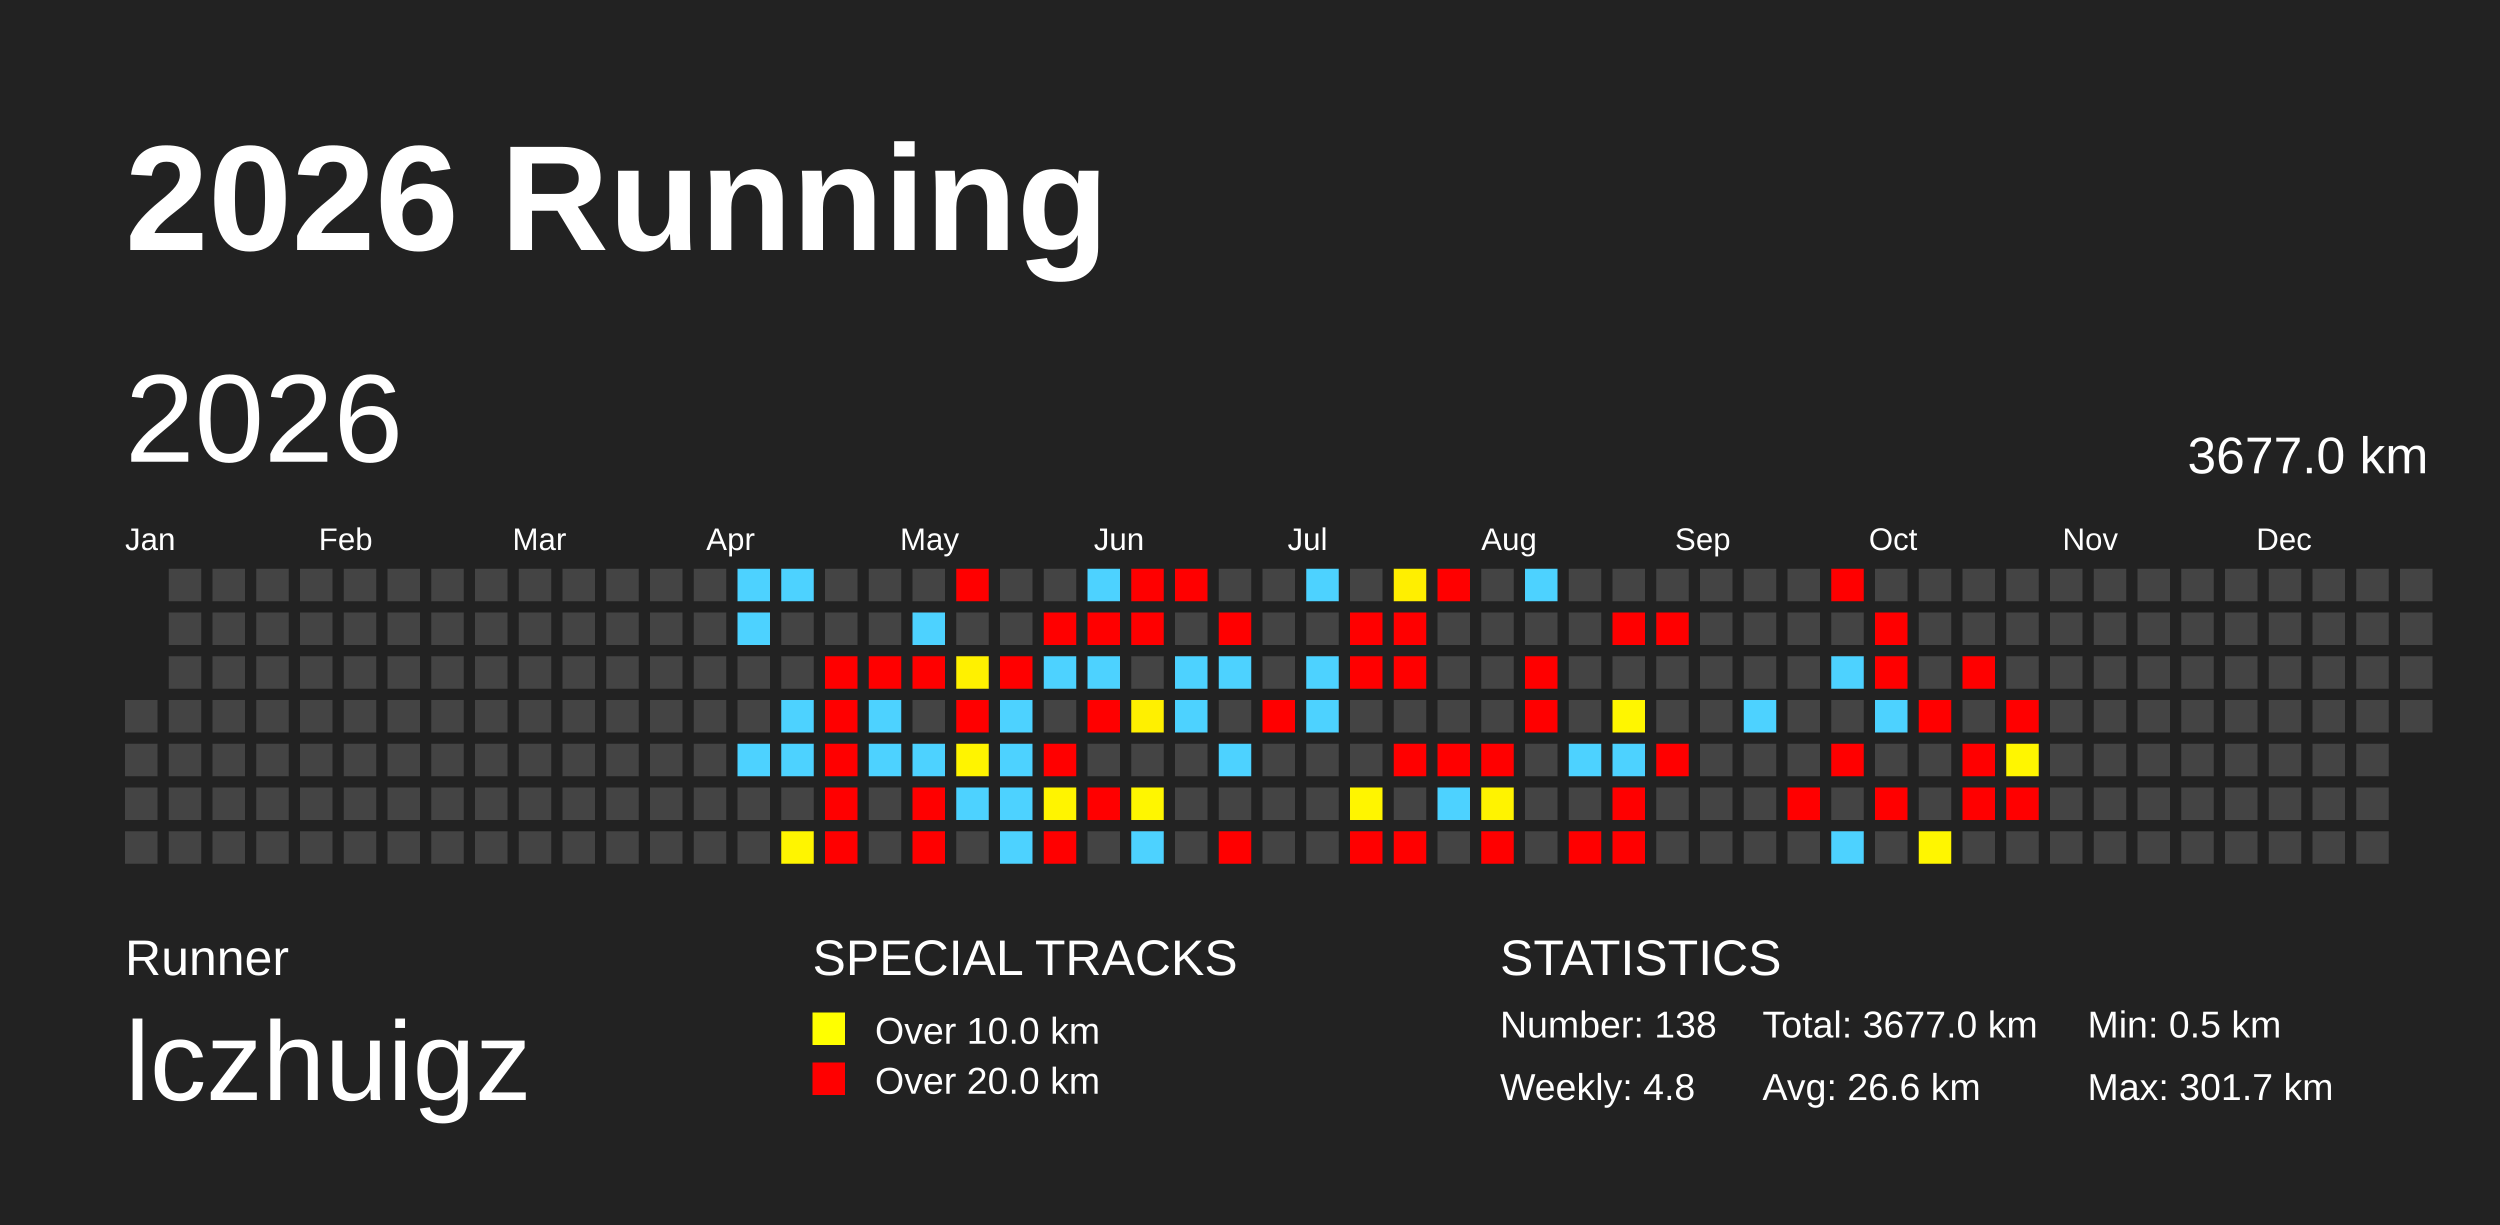
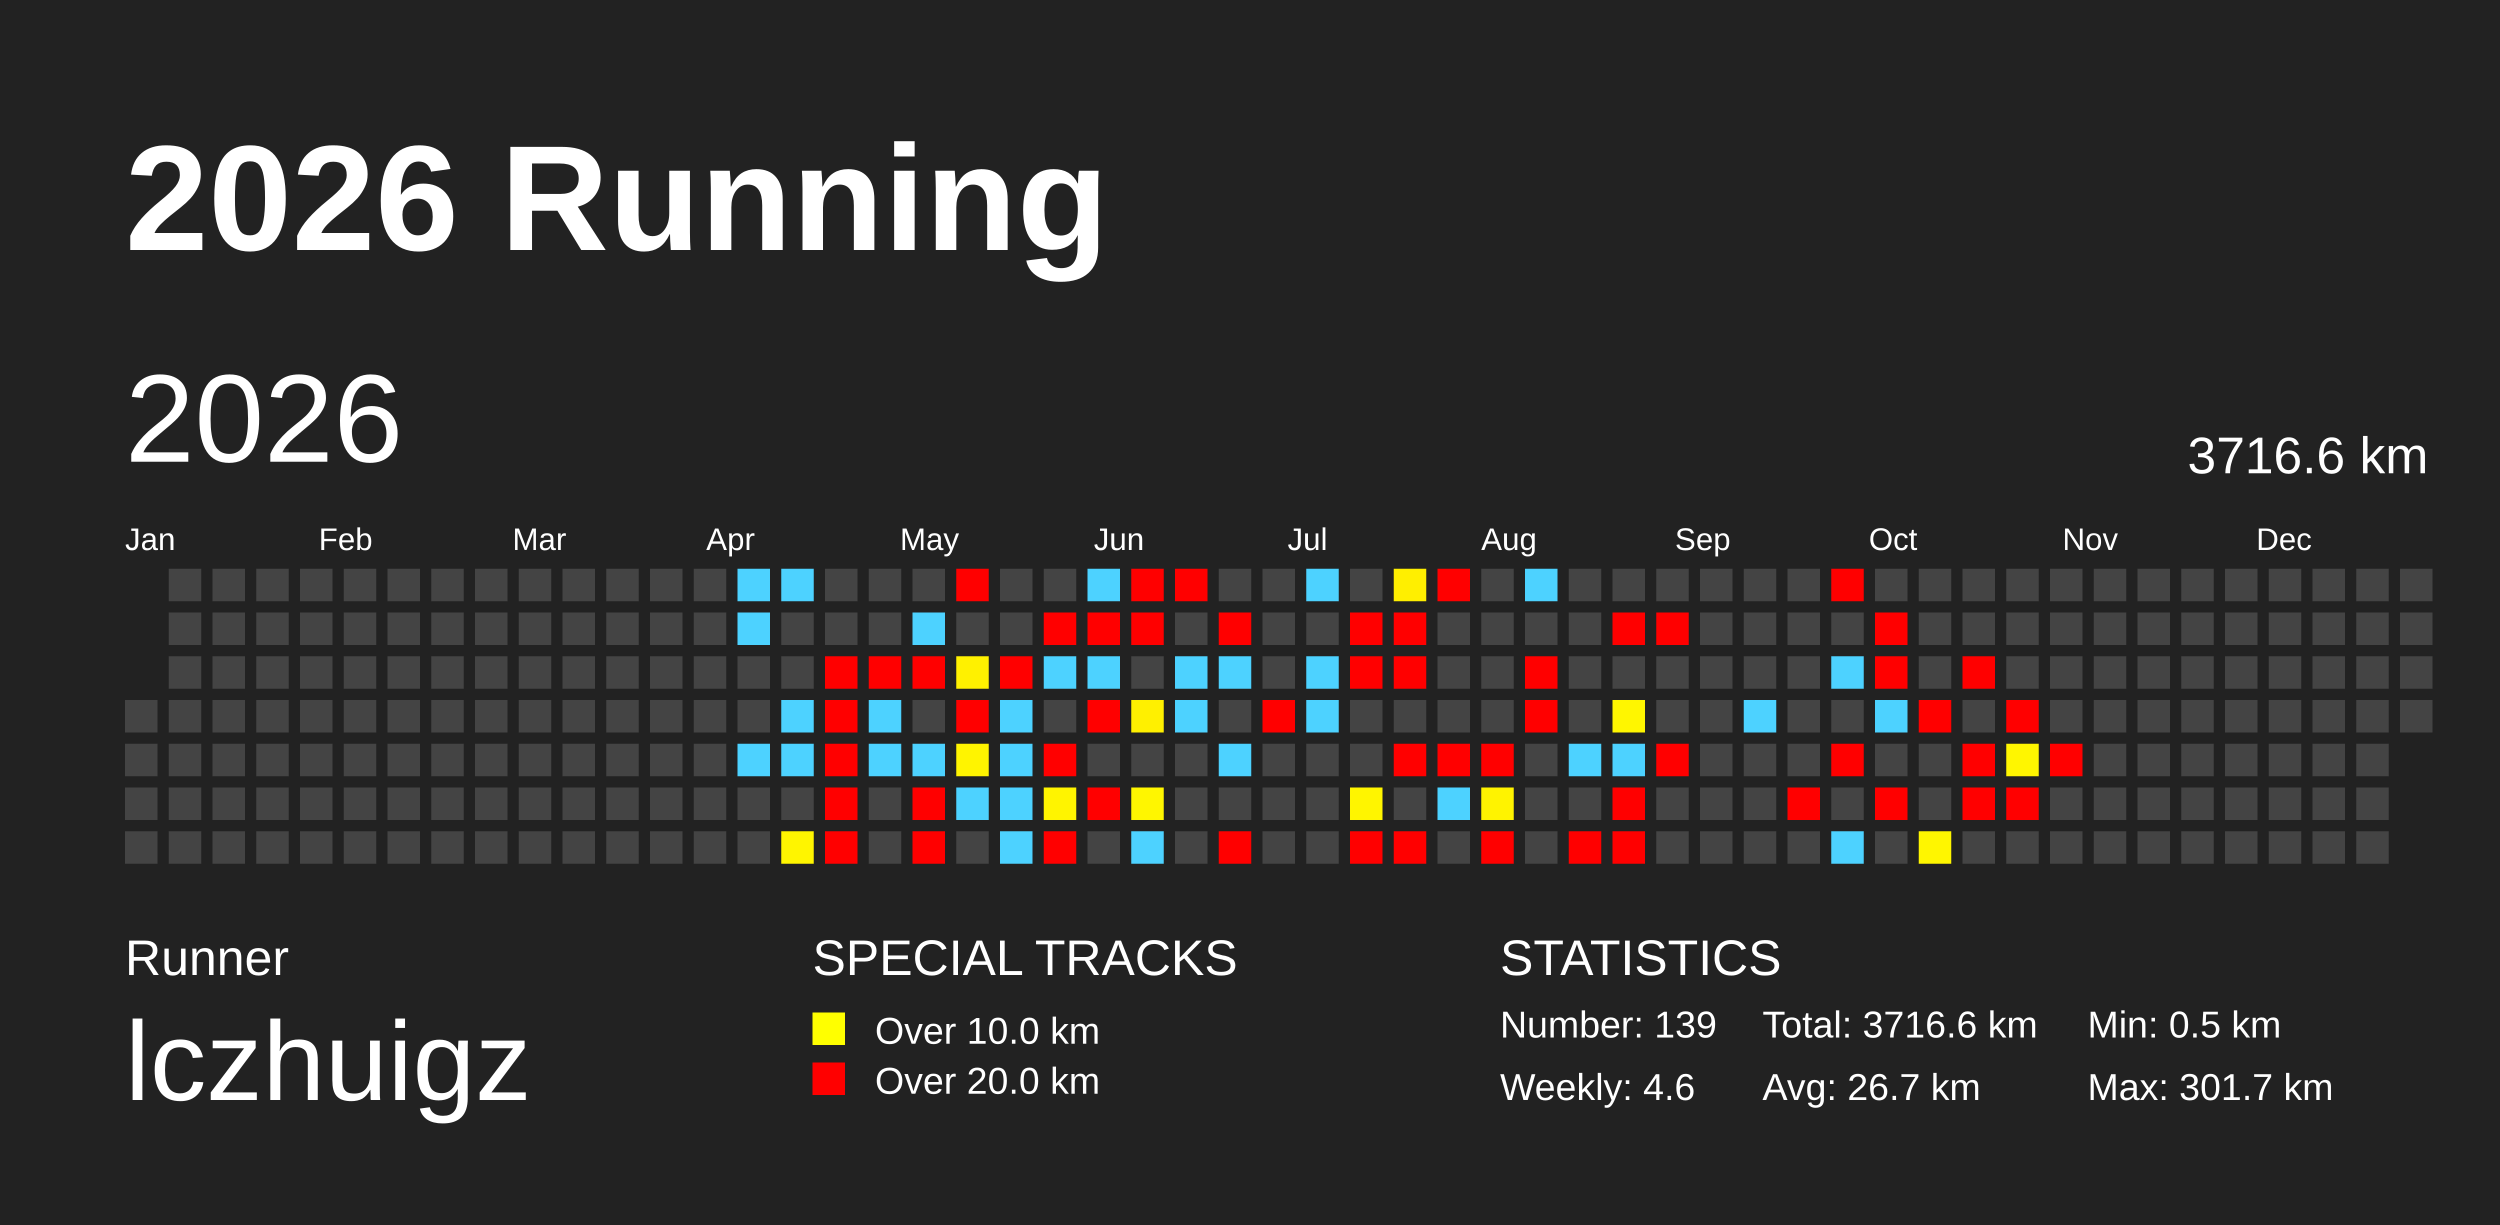
<svg xmlns="http://www.w3.org/2000/svg" baseProfile="full" height="98mm" version="1.1" viewBox="0,0,200,98" width="200mm">
  <defs>
    <pattern height="2" id="indoor-stripe" patternUnits="userSpaceOnUse" width="2">
      <line stroke="white" stroke-opacity="0.45" stroke-width="0.5" x1="0" x2="2" y1="2" y2="0" />
    </pattern>
  </defs>
  <rect fill="#222222" height="98" width="200" x="0" y="0" />
  <text fill="#FFFFFF" style="font-size:12px; font-family:Arial; font-weight:bold;" x="10" y="20">2026 Running</text>
  <text fill="#FFFFFF" style="font-size:4px; font-family:Arial" x="10" y="78">Runner</text>
  <text fill="#FFFFFF" style="font-size:9px; font-family:Arial" x="10" y="88">lczhuigz</text>
  <text fill="#FFFFFF" style="font-size:4px; font-family:Arial" x="65" y="78">SPECIAL TRACKS</text>
  <rect fill="yellow" height="2.6" width="2.6" x="65" y="81" />
  <text fill="#FFFFFF" style="font-size:3px; font-family:Arial" x="70" y="83.5">Over 10.0 km</text>
  <rect fill="red" height="2.6" width="2.6" x="65" y="85" />
  <text fill="#FFFFFF" style="font-size:3px; font-family:Arial" x="70" y="87.5">Over 20.0 km</text>
  <text fill="#FFFFFF" style="font-size:4px; font-family:Arial" x="120" y="78">STATISTICS</text>
-   <text fill="#FFFFFF" style="font-size:3px; font-family:Arial" x="120" y="83">Number: 138</text>
-   <text fill="#FFFFFF" style="font-size:3px; font-family:Arial" x="120" y="88">Weekly: 4.8</text>
-   <text fill="#FFFFFF" style="font-size:3px; font-family:Arial" x="141" y="83">Total: 3677.0 km</text>
-   <text fill="#FFFFFF" style="font-size:3px; font-family:Arial" x="141" y="88">Avg: 26.6 km</text>
+   <text fill="#FFFFFF" style="font-size:3px; font-family:Arial" x="120" y="83">Number: 139</text>
+   <text fill="#FFFFFF" style="font-size:3px; font-family:Arial" x="120" y="88">Weekly: 4.6</text>
+   <text fill="#FFFFFF" style="font-size:3px; font-family:Arial" x="141" y="83">Total: 3716.6 km</text>
+   <text fill="#FFFFFF" style="font-size:3px; font-family:Arial" x="141" y="88">Avg: 26.7 km</text>
  <text fill="#FFFFFF" style="font-size:3px; font-family:Arial" x="167" y="83">Min: 0.5 km</text>
  <text fill="#FFFFFF" style="font-size:3px; font-family:Arial" x="167" y="88">Max: 301.7 km</text>
  <text dominant-baseline="hanging" fill="#FFFFFF" style="font-size:10.0px; font-family:Arial;" x="10" y="30">2026</text>
-   <text dominant-baseline="hanging" fill="#FFFFFF" style="font-size:4.125px; font-family:Arial;" x="175" y="35">3677.0 km</text>
+   <text dominant-baseline="hanging" fill="#FFFFFF" style="font-size:4.125px; font-family:Arial;" x="175" y="35">3716.6 km</text>
  <text fill="#FFFFFF" style="font-size:2.5px; font-family:Arial" x="10.0" y="44">Jan</text>
  <text fill="#FFFFFF" style="font-size:2.5px; font-family:Arial" x="25.5" y="44">Feb</text>
  <text fill="#FFFFFF" style="font-size:2.5px; font-family:Arial" x="41.0" y="44">Mar</text>
  <text fill="#FFFFFF" style="font-size:2.5px; font-family:Arial" x="56.5" y="44">Apr</text>
  <text fill="#FFFFFF" style="font-size:2.5px; font-family:Arial" x="72.0" y="44">May</text>
  <text fill="#FFFFFF" style="font-size:2.5px; font-family:Arial" x="87.5" y="44">Jun</text>
  <text fill="#FFFFFF" style="font-size:2.5px; font-family:Arial" x="103.0" y="44">Jul</text>
  <text fill="#FFFFFF" style="font-size:2.5px; font-family:Arial" x="118.5" y="44">Aug</text>
  <text fill="#FFFFFF" style="font-size:2.5px; font-family:Arial" x="134.0" y="44">Sep</text>
  <text fill="#FFFFFF" style="font-size:2.5px; font-family:Arial" x="149.5" y="44">Oct</text>
  <text fill="#FFFFFF" style="font-size:2.5px; font-family:Arial" x="165.0" y="44">Nov</text>
  <text fill="#FFFFFF" style="font-size:2.5px; font-family:Arial" x="180.5" y="44">Dec</text>
  <rect fill="#444444" height="2.6" width="2.6" x="10.0" y="56.0" />
  <rect fill="#444444" height="2.6" width="2.6" x="10.0" y="59.5" />
  <rect fill="#444444" height="2.6" width="2.6" x="10.0" y="63.0" />
  <rect fill="#444444" height="2.6" width="2.6" x="10.0" y="66.5" />
  <rect fill="#444444" height="2.6" width="2.6" x="13.5" y="45.5" />
  <rect fill="#444444" height="2.6" width="2.6" x="13.5" y="49.0" />
  <rect fill="#444444" height="2.6" width="2.6" x="13.5" y="52.5" />
  <rect fill="#444444" height="2.6" width="2.6" x="13.5" y="56.0" />
  <rect fill="#444444" height="2.6" width="2.6" x="13.5" y="59.5" />
  <rect fill="#444444" height="2.6" width="2.6" x="13.5" y="63.0" />
  <rect fill="#444444" height="2.6" width="2.6" x="13.5" y="66.5" />
  <rect fill="#444444" height="2.6" width="2.6" x="17.0" y="45.5" />
  <rect fill="#444444" height="2.6" width="2.6" x="17.0" y="49.0" />
  <rect fill="#444444" height="2.6" width="2.6" x="17.0" y="52.5" />
  <rect fill="#444444" height="2.6" width="2.6" x="17.0" y="56.0" />
  <rect fill="#444444" height="2.6" width="2.6" x="17.0" y="59.5" />
  <rect fill="#444444" height="2.6" width="2.6" x="17.0" y="63.0" />
  <rect fill="#444444" height="2.6" width="2.6" x="17.0" y="66.5" />
  <rect fill="#444444" height="2.6" width="2.6" x="20.5" y="45.5" />
  <rect fill="#444444" height="2.6" width="2.6" x="20.5" y="49.0" />
  <rect fill="#444444" height="2.6" width="2.6" x="20.5" y="52.5" />
  <rect fill="#444444" height="2.6" width="2.6" x="20.5" y="56.0" />
  <rect fill="#444444" height="2.6" width="2.6" x="20.5" y="59.5" />
  <rect fill="#444444" height="2.6" width="2.6" x="20.5" y="63.0" />
  <rect fill="#444444" height="2.6" width="2.6" x="20.5" y="66.5" />
  <rect fill="#444444" height="2.6" width="2.6" x="24.0" y="45.5" />
  <rect fill="#444444" height="2.6" width="2.6" x="24.0" y="49.0" />
  <rect fill="#444444" height="2.6" width="2.6" x="24.0" y="52.5" />
  <rect fill="#444444" height="2.6" width="2.6" x="24.0" y="56.0" />
  <rect fill="#444444" height="2.6" width="2.6" x="24.0" y="59.5" />
  <rect fill="#444444" height="2.6" width="2.6" x="24.0" y="63.0" />
  <rect fill="#444444" height="2.6" width="2.6" x="24.0" y="66.5" />
  <rect fill="#444444" height="2.6" width="2.6" x="27.5" y="45.5" />
  <rect fill="#444444" height="2.6" width="2.6" x="27.5" y="49.0" />
  <rect fill="#444444" height="2.6" width="2.6" x="27.5" y="52.5" />
  <rect fill="#444444" height="2.6" width="2.6" x="27.5" y="56.0" />
  <rect fill="#444444" height="2.6" width="2.6" x="27.5" y="59.5" />
  <rect fill="#444444" height="2.6" width="2.6" x="27.5" y="63.0" />
  <rect fill="#444444" height="2.6" width="2.6" x="27.5" y="66.5" />
  <rect fill="#444444" height="2.6" width="2.6" x="31.0" y="45.5" />
  <rect fill="#444444" height="2.6" width="2.6" x="31.0" y="49.0" />
  <rect fill="#444444" height="2.6" width="2.6" x="31.0" y="52.5" />
  <rect fill="#444444" height="2.6" width="2.6" x="31.0" y="56.0" />
  <rect fill="#444444" height="2.6" width="2.6" x="31.0" y="59.5" />
  <rect fill="#444444" height="2.6" width="2.6" x="31.0" y="63.0" />
  <rect fill="#444444" height="2.6" width="2.6" x="31.0" y="66.5" />
  <rect fill="#444444" height="2.6" width="2.6" x="34.5" y="45.5" />
  <rect fill="#444444" height="2.6" width="2.6" x="34.5" y="49.0" />
  <rect fill="#444444" height="2.6" width="2.6" x="34.5" y="52.5" />
  <rect fill="#444444" height="2.6" width="2.6" x="34.5" y="56.0" />
  <rect fill="#444444" height="2.6" width="2.6" x="34.5" y="59.5" />
  <rect fill="#444444" height="2.6" width="2.6" x="34.5" y="63.0" />
  <rect fill="#444444" height="2.6" width="2.6" x="34.5" y="66.5" />
  <rect fill="#444444" height="2.6" width="2.6" x="38.0" y="45.5" />
  <rect fill="#444444" height="2.6" width="2.6" x="38.0" y="49.0" />
  <rect fill="#444444" height="2.6" width="2.6" x="38.0" y="52.5" />
  <rect fill="#444444" height="2.6" width="2.6" x="38.0" y="56.0" />
  <rect fill="#444444" height="2.6" width="2.6" x="38.0" y="59.5" />
  <rect fill="#444444" height="2.6" width="2.6" x="38.0" y="63.0" />
  <rect fill="#444444" height="2.6" width="2.6" x="38.0" y="66.5" />
  <rect fill="#444444" height="2.6" width="2.6" x="41.5" y="45.5" />
  <rect fill="#444444" height="2.6" width="2.6" x="41.5" y="49.0" />
  <rect fill="#444444" height="2.6" width="2.6" x="41.5" y="52.5" />
  <rect fill="#444444" height="2.6" width="2.6" x="41.5" y="56.0" />
  <rect fill="#444444" height="2.6" width="2.6" x="41.5" y="59.5" />
  <rect fill="#444444" height="2.6" width="2.6" x="41.5" y="63.0" />
  <rect fill="#444444" height="2.6" width="2.6" x="41.5" y="66.5" />
  <rect fill="#444444" height="2.6" width="2.6" x="45.0" y="45.5" />
  <rect fill="#444444" height="2.6" width="2.6" x="45.0" y="49.0" />
  <rect fill="#444444" height="2.6" width="2.6" x="45.0" y="52.5" />
  <rect fill="#444444" height="2.6" width="2.6" x="45.0" y="56.0" />
  <rect fill="#444444" height="2.6" width="2.6" x="45.0" y="59.5" />
  <rect fill="#444444" height="2.6" width="2.6" x="45.0" y="63.0" />
  <rect fill="#444444" height="2.6" width="2.6" x="45.0" y="66.5" />
  <rect fill="#444444" height="2.6" width="2.6" x="48.5" y="45.5" />
  <rect fill="#444444" height="2.6" width="2.6" x="48.5" y="49.0" />
  <rect fill="#444444" height="2.6" width="2.6" x="48.5" y="52.5" />
  <rect fill="#444444" height="2.6" width="2.6" x="48.5" y="56.0" />
  <rect fill="#444444" height="2.6" width="2.6" x="48.5" y="59.5" />
  <rect fill="#444444" height="2.6" width="2.6" x="48.5" y="63.0" />
  <rect fill="#444444" height="2.6" width="2.6" x="48.5" y="66.5" />
  <rect fill="#444444" height="2.6" width="2.6" x="52.0" y="45.5" />
  <rect fill="#444444" height="2.6" width="2.6" x="52.0" y="49.0" />
  <rect fill="#444444" height="2.6" width="2.6" x="52.0" y="52.5" />
  <rect fill="#444444" height="2.6" width="2.6" x="52.0" y="56.0" />
  <rect fill="#444444" height="2.6" width="2.6" x="52.0" y="59.5" />
  <rect fill="#444444" height="2.6" width="2.6" x="52.0" y="63.0" />
  <rect fill="#444444" height="2.6" width="2.6" x="52.0" y="66.5" />
  <rect fill="#444444" height="2.6" width="2.6" x="55.5" y="45.5" />
  <rect fill="#444444" height="2.6" width="2.6" x="55.5" y="49.0" />
  <rect fill="#444444" height="2.6" width="2.6" x="55.5" y="52.5" />
  <rect fill="#444444" height="2.6" width="2.6" x="55.5" y="56.0" />
  <rect fill="#444444" height="2.6" width="2.6" x="55.5" y="59.5" />
  <rect fill="#444444" height="2.6" width="2.6" x="55.5" y="63.0" />
  <rect fill="#444444" height="2.6" width="2.6" x="55.5" y="66.5" />
  <rect fill="#4dd2ff" height="2.6" width="2.6" x="59.0" y="45.5" />
  <rect fill="#4dd2ff" height="2.6" width="2.6" x="59.0" y="49.0" />
  <rect fill="#444444" height="2.6" width="2.6" x="59.0" y="52.5" />
  <rect fill="#444444" height="2.6" width="2.6" x="59.0" y="56.0" />
  <rect fill="#4dd2ff" height="2.6" width="2.6" x="59.0" y="59.5" />
  <rect fill="#444444" height="2.6" width="2.6" x="59.0" y="63.0" />
  <rect fill="#444444" height="2.6" width="2.6" x="59.0" y="66.5" />
  <rect fill="#4dd2ff" height="2.6" width="2.6" x="62.5" y="45.5" />
  <rect fill="#444444" height="2.6" width="2.6" x="62.5" y="49.0" />
  <rect fill="#444444" height="2.6" width="2.6" x="62.5" y="52.5" />
  <rect fill="#4dd2ff" height="2.6" width="2.6" x="62.5" y="56.0" />
  <rect fill="#4dd2ff" height="2.6" width="2.6" x="62.5" y="59.5" />
  <rect fill="#444444" height="2.6" width="2.6" x="62.5" y="63.0" />
  <rect fill="#fff500" height="2.6" width="2.6" x="62.5" y="66.5" />
  <rect fill="#444444" height="2.6" width="2.6" x="66.0" y="45.5" />
  <rect fill="#444444" height="2.6" width="2.6" x="66.0" y="49.0" />
  <rect fill="red" height="2.6" width="2.6" x="66.0" y="52.5" />
  <rect fill="red" height="2.6" width="2.6" x="66.0" y="56.0" />
  <rect fill="red" height="2.6" width="2.6" x="66.0" y="59.5" />
  <rect fill="red" height="2.6" width="2.6" x="66.0" y="63.0" />
  <rect fill="red" height="2.6" width="2.6" x="66.0" y="66.5" />
  <rect fill="#444444" height="2.6" width="2.6" x="69.5" y="45.5" />
  <rect fill="#444444" height="2.6" width="2.6" x="69.5" y="49.0" />
  <rect fill="red" height="2.6" width="2.6" x="69.5" y="52.5" />
  <rect fill="#4dd2ff" height="2.6" width="2.6" x="69.5" y="56.0" />
  <rect fill="#4dd2ff" height="2.6" width="2.6" x="69.5" y="59.5" />
  <rect fill="#444444" height="2.6" width="2.6" x="69.5" y="63.0" />
  <rect fill="#444444" height="2.6" width="2.6" x="69.5" y="66.5" />
  <rect fill="#444444" height="2.6" width="2.6" x="73.0" y="45.5" />
  <rect fill="#4dd2ff" height="2.6" width="2.6" x="73.0" y="49.0" />
  <rect fill="red" height="2.6" width="2.6" x="73.0" y="52.5" />
  <rect fill="#444444" height="2.6" width="2.6" x="73.0" y="56.0" />
  <rect fill="#4dd2ff" height="2.6" width="2.6" x="73.0" y="59.5" />
  <rect fill="red" height="2.6" width="2.6" x="73.0" y="63.0" />
  <rect fill="red" height="2.6" width="2.6" x="73.0" y="66.5" />
  <rect fill="red" height="2.6" width="2.6" x="76.5" y="45.5" />
  <rect fill="#444444" height="2.6" width="2.6" x="76.5" y="49.0" />
  <rect fill="#fff100" height="2.6" width="2.6" x="76.5" y="52.5" />
  <rect fill="red" height="2.6" width="2.6" x="76.5" y="56.0" />
  <rect fill="#fff400" height="2.6" width="2.6" x="76.5" y="59.5" />
  <rect fill="#4dd2ff" height="2.6" width="2.6" x="76.5" y="63.0" />
  <rect fill="#444444" height="2.6" width="2.6" x="76.5" y="66.5" />
  <rect fill="#444444" height="2.6" width="2.6" x="80.0" y="45.5" />
  <rect fill="#444444" height="2.6" width="2.6" x="80.0" y="49.0" />
  <rect fill="red" height="2.6" width="2.6" x="80.0" y="52.5" />
  <rect fill="#4dd2ff" height="2.6" width="2.6" x="80.0" y="56.0" />
  <rect fill="#4dd2ff" height="2.6" width="2.6" x="80.0" y="59.5" />
  <rect fill="#4dd2ff" height="2.6" width="2.6" x="80.0" y="63.0" />
  <rect fill="#4dd2ff" height="2.6" width="2.6" x="80.0" y="66.5" />
  <rect fill="#444444" height="2.6" width="2.6" x="83.5" y="45.5" />
  <rect fill="red" height="2.6" width="2.6" x="83.5" y="49.0" />
  <rect fill="#4dd2ff" height="2.6" width="2.6" x="83.5" y="52.5" />
  <rect fill="#444444" height="2.6" width="2.6" x="83.5" y="56.0" />
  <rect fill="red" height="2.6" width="2.6" x="83.5" y="59.5" />
  <rect fill="#fff400" height="2.6" width="2.6" x="83.5" y="63.0" />
  <rect fill="red" height="2.6" width="2.6" x="83.5" y="66.5" />
  <rect fill="#4dd2ff" height="2.6" width="2.6" x="87.0" y="45.5" />
  <rect fill="red" height="2.6" width="2.6" x="87.0" y="49.0" />
  <rect fill="#4dd2ff" height="2.6" width="2.6" x="87.0" y="52.5" />
  <rect fill="red" height="2.6" width="2.6" x="87.0" y="56.0" />
  <rect fill="#444444" height="2.6" width="2.6" x="87.0" y="59.5" />
  <rect fill="red" height="2.6" width="2.6" x="87.0" y="63.0" />
  <rect fill="#444444" height="2.6" width="2.6" x="87.0" y="66.5" />
  <rect fill="red" height="2.6" width="2.6" x="90.5" y="45.5" />
  <rect fill="red" height="2.6" width="2.6" x="90.5" y="49.0" />
  <rect fill="#444444" height="2.6" width="2.6" x="90.5" y="52.5" />
  <rect fill="#fff000" height="2.6" width="2.6" x="90.5" y="56.0" />
  <rect fill="#444444" height="2.6" width="2.6" x="90.5" y="59.5" />
  <rect fill="#fff600" height="2.6" width="2.6" x="90.5" y="63.0" />
  <rect fill="#4dd2ff" height="2.6" width="2.6" x="90.5" y="66.5" />
  <rect fill="red" height="2.6" width="2.6" x="94.0" y="45.5" />
  <rect fill="#444444" height="2.6" width="2.6" x="94.0" y="49.0" />
  <rect fill="#4dd2ff" height="2.6" width="2.6" x="94.0" y="52.5" />
  <rect fill="#4dd2ff" height="2.6" width="2.6" x="94.0" y="56.0" />
  <rect fill="#444444" height="2.6" width="2.6" x="94.0" y="59.5" />
  <rect fill="#444444" height="2.6" width="2.6" x="94.0" y="63.0" />
  <rect fill="#444444" height="2.6" width="2.6" x="94.0" y="66.5" />
  <rect fill="#444444" height="2.6" width="2.6" x="97.5" y="45.5" />
  <rect fill="red" height="2.6" width="2.6" x="97.5" y="49.0" />
  <rect fill="#4dd2ff" height="2.6" width="2.6" x="97.5" y="52.5" />
  <rect fill="#444444" height="2.6" width="2.6" x="97.5" y="56.0" />
  <rect fill="#4dd2ff" height="2.6" width="2.6" x="97.5" y="59.5" />
  <rect fill="#444444" height="2.6" width="2.6" x="97.5" y="63.0" />
  <rect fill="red" height="2.6" width="2.6" x="97.5" y="66.5" />
  <rect fill="#444444" height="2.6" width="2.6" x="101.0" y="45.5" />
  <rect fill="#444444" height="2.6" width="2.6" x="101.0" y="49.0" />
  <rect fill="#444444" height="2.6" width="2.6" x="101.0" y="52.5" />
  <rect fill="red" height="2.6" width="2.6" x="101.0" y="56.0" />
  <rect fill="#444444" height="2.6" width="2.6" x="101.0" y="59.5" />
  <rect fill="#444444" height="2.6" width="2.6" x="101.0" y="63.0" />
  <rect fill="#444444" height="2.6" width="2.6" x="101.0" y="66.5" />
  <rect fill="#4dd2ff" height="2.6" width="2.6" x="104.5" y="45.5" />
  <rect fill="#444444" height="2.6" width="2.6" x="104.5" y="49.0" />
  <rect fill="#4dd2ff" height="2.6" width="2.6" x="104.5" y="52.5" />
  <rect fill="#4dd2ff" height="2.6" width="2.6" x="104.5" y="56.0" />
  <rect fill="#444444" height="2.6" width="2.6" x="104.5" y="59.5" />
  <rect fill="#444444" height="2.6" width="2.6" x="104.5" y="63.0" />
  <rect fill="#444444" height="2.6" width="2.6" x="104.5" y="66.5" />
  <rect fill="#444444" height="2.6" width="2.6" x="108.0" y="45.5" />
  <rect fill="red" height="2.6" width="2.6" x="108.0" y="49.0" />
  <rect fill="red" height="2.6" width="2.6" x="108.0" y="52.5" />
  <rect fill="#444444" height="2.6" width="2.6" x="108.0" y="56.0" />
  <rect fill="#444444" height="2.6" width="2.6" x="108.0" y="59.5" />
  <rect fill="#fff500" height="2.6" width="2.6" x="108.0" y="63.0" />
  <rect fill="red" height="2.6" width="2.6" x="108.0" y="66.5" />
  <rect fill="#ffef00" height="2.6" width="2.6" x="111.5" y="45.5" />
  <rect fill="red" height="2.6" width="2.6" x="111.5" y="49.0" />
  <rect fill="red" height="2.6" width="2.6" x="111.5" y="52.5" />
  <rect fill="#444444" height="2.6" width="2.6" x="111.5" y="56.0" />
  <rect fill="red" height="2.6" width="2.6" x="111.5" y="59.5" />
  <rect fill="#444444" height="2.6" width="2.6" x="111.5" y="63.0" />
  <rect fill="red" height="2.6" width="2.6" x="111.5" y="66.5" />
  <rect fill="red" height="2.6" width="2.6" x="115.0" y="45.5" />
  <rect fill="#444444" height="2.6" width="2.6" x="115.0" y="49.0" />
  <rect fill="#444444" height="2.6" width="2.6" x="115.0" y="52.5" />
  <rect fill="#444444" height="2.6" width="2.6" x="115.0" y="56.0" />
  <rect fill="red" height="2.6" width="2.6" x="115.0" y="59.5" />
  <rect fill="#4dd2ff" height="2.6" width="2.6" x="115.0" y="63.0" />
  <rect fill="#444444" height="2.6" width="2.6" x="115.0" y="66.5" />
  <rect fill="#444444" height="2.6" width="2.6" x="118.5" y="45.5" />
  <rect fill="#444444" height="2.6" width="2.6" x="118.5" y="49.0" />
  <rect fill="#444444" height="2.6" width="2.6" x="118.5" y="52.5" />
  <rect fill="#444444" height="2.6" width="2.6" x="118.5" y="56.0" />
  <rect fill="red" height="2.6" width="2.6" x="118.5" y="59.5" />
  <rect fill="#fff300" height="2.6" width="2.6" x="118.5" y="63.0" />
  <rect fill="red" height="2.6" width="2.6" x="118.5" y="66.5" />
  <rect fill="#4dd2ff" height="2.6" width="2.6" x="122.0" y="45.5" />
  <rect fill="#444444" height="2.6" width="2.6" x="122.0" y="49.0" />
  <rect fill="red" height="2.6" width="2.6" x="122.0" y="52.5" />
  <rect fill="red" height="2.6" width="2.6" x="122.0" y="56.0" />
  <rect fill="#444444" height="2.6" width="2.6" x="122.0" y="59.5" />
  <rect fill="#444444" height="2.6" width="2.6" x="122.0" y="63.0" />
  <rect fill="#444444" height="2.6" width="2.6" x="122.0" y="66.5" />
  <rect fill="#444444" height="2.6" width="2.6" x="125.5" y="45.5" />
  <rect fill="#444444" height="2.6" width="2.6" x="125.5" y="49.0" />
  <rect fill="#444444" height="2.6" width="2.6" x="125.5" y="52.5" />
  <rect fill="#444444" height="2.6" width="2.6" x="125.5" y="56.0" />
  <rect fill="#4dd2ff" height="2.6" width="2.6" x="125.5" y="59.5" />
  <rect fill="#444444" height="2.6" width="2.6" x="125.5" y="63.0" />
  <rect fill="red" height="2.6" width="2.6" x="125.5" y="66.5" />
  <rect fill="#444444" height="2.6" width="2.6" x="129.0" y="45.5" />
  <rect fill="red" height="2.6" width="2.6" x="129.0" y="49.0" />
  <rect fill="#444444" height="2.6" width="2.6" x="129.0" y="52.5" />
  <rect fill="#fff600" height="2.6" width="2.6" x="129.0" y="56.0" />
  <rect fill="#4dd2ff" height="2.6" width="2.6" x="129.0" y="59.5" />
  <rect fill="red" height="2.6" width="2.6" x="129.0" y="63.0" />
  <rect fill="red" height="2.6" width="2.6" x="129.0" y="66.5" />
  <rect fill="#444444" height="2.6" width="2.6" x="132.5" y="45.5" />
  <rect fill="red" height="2.6" width="2.6" x="132.5" y="49.0" />
  <rect fill="#444444" height="2.6" width="2.6" x="132.5" y="52.5" />
  <rect fill="#444444" height="2.6" width="2.6" x="132.5" y="56.0" />
  <rect fill="red" height="2.6" width="2.6" x="132.5" y="59.5" />
  <rect fill="#444444" height="2.6" width="2.6" x="132.5" y="63.0" />
  <rect fill="#444444" height="2.6" width="2.6" x="132.5" y="66.5" />
  <rect fill="#444444" height="2.6" width="2.6" x="136.0" y="45.5" />
  <rect fill="#444444" height="2.6" width="2.6" x="136.0" y="49.0" />
  <rect fill="#444444" height="2.6" width="2.6" x="136.0" y="52.5" />
  <rect fill="#444444" height="2.6" width="2.6" x="136.0" y="56.0" />
  <rect fill="#444444" height="2.6" width="2.6" x="136.0" y="59.5" />
  <rect fill="#444444" height="2.6" width="2.6" x="136.0" y="63.0" />
  <rect fill="#444444" height="2.6" width="2.6" x="136.0" y="66.5" />
  <rect fill="#444444" height="2.6" width="2.6" x="139.5" y="45.5" />
  <rect fill="#444444" height="2.6" width="2.6" x="139.5" y="49.0" />
  <rect fill="#444444" height="2.6" width="2.6" x="139.5" y="52.5" />
  <rect fill="#4dd2ff" height="2.6" width="2.6" x="139.5" y="56.0" />
  <rect fill="#444444" height="2.6" width="2.6" x="139.5" y="59.5" />
  <rect fill="#444444" height="2.6" width="2.6" x="139.5" y="63.0" />
  <rect fill="#444444" height="2.6" width="2.6" x="139.5" y="66.5" />
  <rect fill="#444444" height="2.6" width="2.6" x="143.0" y="45.5" />
  <rect fill="#444444" height="2.6" width="2.6" x="143.0" y="49.0" />
  <rect fill="#444444" height="2.6" width="2.6" x="143.0" y="52.5" />
  <rect fill="#444444" height="2.6" width="2.6" x="143.0" y="56.0" />
  <rect fill="#444444" height="2.6" width="2.6" x="143.0" y="59.5" />
  <rect fill="red" height="2.6" width="2.6" x="143.0" y="63.0" />
  <rect fill="#444444" height="2.6" width="2.6" x="143.0" y="66.5" />
  <rect fill="red" height="2.6" width="2.6" x="146.5" y="45.5" />
  <rect fill="#444444" height="2.6" width="2.6" x="146.5" y="49.0" />
  <rect fill="#4dd2ff" height="2.6" width="2.6" x="146.5" y="52.5" />
  <rect fill="#444444" height="2.6" width="2.6" x="146.5" y="56.0" />
  <rect fill="red" height="2.6" width="2.6" x="146.5" y="59.5" />
  <rect fill="#444444" height="2.6" width="2.6" x="146.5" y="63.0" />
  <rect fill="#4dd2ff" height="2.6" width="2.6" x="146.5" y="66.5" />
  <rect fill="#444444" height="2.6" width="2.6" x="150.0" y="45.5" />
  <rect fill="red" height="2.6" width="2.6" x="150.0" y="49.0" />
  <rect fill="red" height="2.6" width="2.6" x="150.0" y="52.5" />
  <rect fill="#4dd2ff" height="2.6" width="2.6" x="150.0" y="56.0" />
  <rect fill="#444444" height="2.6" width="2.6" x="150.0" y="59.5" />
  <rect fill="red" height="2.6" width="2.6" x="150.0" y="63.0" />
  <rect fill="#444444" height="2.6" width="2.6" x="150.0" y="66.5" />
  <rect fill="#444444" height="2.6" width="2.6" x="153.5" y="45.5" />
  <rect fill="#444444" height="2.6" width="2.6" x="153.5" y="49.0" />
  <rect fill="#444444" height="2.6" width="2.6" x="153.5" y="52.5" />
  <rect fill="red" height="2.6" width="2.6" x="153.5" y="56.0" />
  <rect fill="#444444" height="2.6" width="2.6" x="153.5" y="59.5" />
  <rect fill="#444444" height="2.6" width="2.6" x="153.5" y="63.0" />
  <rect fill="#fff600" height="2.6" width="2.6" x="153.5" y="66.5" />
  <rect fill="#444444" height="2.6" width="2.6" x="157.0" y="45.5" />
  <rect fill="#444444" height="2.6" width="2.6" x="157.0" y="49.0" />
  <rect fill="red" height="2.6" width="2.6" x="157.0" y="52.5" />
  <rect fill="#444444" height="2.6" width="2.6" x="157.0" y="56.0" />
  <rect fill="red" height="2.6" width="2.6" x="157.0" y="59.5" />
  <rect fill="red" height="2.6" width="2.6" x="157.0" y="63.0" />
  <rect fill="#444444" height="2.6" width="2.6" x="157.0" y="66.5" />
  <rect fill="#444444" height="2.6" width="2.6" x="160.5" y="45.5" />
  <rect fill="#444444" height="2.6" width="2.6" x="160.5" y="49.0" />
  <rect fill="#444444" height="2.6" width="2.6" x="160.5" y="52.5" />
  <rect fill="red" height="2.6" width="2.6" x="160.5" y="56.0" />
  <rect fill="#fff600" height="2.6" width="2.6" x="160.5" y="59.5" />
  <rect fill="red" height="2.6" width="2.6" x="160.5" y="63.0" />
  <rect fill="#444444" height="2.6" width="2.6" x="160.5" y="66.5" />
  <rect fill="#444444" height="2.6" width="2.6" x="164.0" y="45.5" />
  <rect fill="#444444" height="2.6" width="2.6" x="164.0" y="49.0" />
  <rect fill="#444444" height="2.6" width="2.6" x="164.0" y="52.5" />
  <rect fill="#444444" height="2.6" width="2.6" x="164.0" y="56.0" />
-   <rect fill="#444444" height="2.6" width="2.6" x="164.0" y="59.5" />
+   <rect fill="red" height="2.6" width="2.6" x="164.0" y="59.5" />
  <rect fill="#444444" height="2.6" width="2.6" x="164.0" y="63.0" />
  <rect fill="#444444" height="2.6" width="2.6" x="164.0" y="66.5" />
  <rect fill="#444444" height="2.6" width="2.6" x="167.5" y="45.5" />
  <rect fill="#444444" height="2.6" width="2.6" x="167.5" y="49.0" />
  <rect fill="#444444" height="2.6" width="2.6" x="167.5" y="52.5" />
  <rect fill="#444444" height="2.6" width="2.6" x="167.5" y="56.0" />
  <rect fill="#444444" height="2.6" width="2.6" x="167.5" y="59.5" />
  <rect fill="#444444" height="2.6" width="2.6" x="167.5" y="63.0" />
  <rect fill="#444444" height="2.6" width="2.6" x="167.5" y="66.5" />
  <rect fill="#444444" height="2.6" width="2.6" x="171.0" y="45.5" />
  <rect fill="#444444" height="2.6" width="2.6" x="171.0" y="49.0" />
  <rect fill="#444444" height="2.6" width="2.6" x="171.0" y="52.5" />
  <rect fill="#444444" height="2.6" width="2.6" x="171.0" y="56.0" />
  <rect fill="#444444" height="2.6" width="2.6" x="171.0" y="59.5" />
  <rect fill="#444444" height="2.6" width="2.6" x="171.0" y="63.0" />
  <rect fill="#444444" height="2.6" width="2.6" x="171.0" y="66.5" />
  <rect fill="#444444" height="2.6" width="2.6" x="174.5" y="45.5" />
  <rect fill="#444444" height="2.6" width="2.6" x="174.5" y="49.0" />
  <rect fill="#444444" height="2.6" width="2.6" x="174.5" y="52.5" />
  <rect fill="#444444" height="2.6" width="2.6" x="174.5" y="56.0" />
  <rect fill="#444444" height="2.6" width="2.6" x="174.5" y="59.5" />
  <rect fill="#444444" height="2.6" width="2.6" x="174.5" y="63.0" />
  <rect fill="#444444" height="2.6" width="2.6" x="174.5" y="66.5" />
  <rect fill="#444444" height="2.6" width="2.6" x="178.0" y="45.5" />
  <rect fill="#444444" height="2.6" width="2.6" x="178.0" y="49.0" />
  <rect fill="#444444" height="2.6" width="2.6" x="178.0" y="52.5" />
  <rect fill="#444444" height="2.6" width="2.6" x="178.0" y="56.0" />
  <rect fill="#444444" height="2.6" width="2.6" x="178.0" y="59.5" />
  <rect fill="#444444" height="2.6" width="2.6" x="178.0" y="63.0" />
  <rect fill="#444444" height="2.6" width="2.6" x="178.0" y="66.5" />
  <rect fill="#444444" height="2.6" width="2.6" x="181.5" y="45.5" />
  <rect fill="#444444" height="2.6" width="2.6" x="181.5" y="49.0" />
  <rect fill="#444444" height="2.6" width="2.6" x="181.5" y="52.5" />
  <rect fill="#444444" height="2.6" width="2.6" x="181.5" y="56.0" />
  <rect fill="#444444" height="2.6" width="2.6" x="181.5" y="59.5" />
  <rect fill="#444444" height="2.6" width="2.6" x="181.5" y="63.0" />
  <rect fill="#444444" height="2.6" width="2.6" x="181.5" y="66.5" />
  <rect fill="#444444" height="2.6" width="2.6" x="185.0" y="45.5" />
  <rect fill="#444444" height="2.6" width="2.6" x="185.0" y="49.0" />
  <rect fill="#444444" height="2.6" width="2.6" x="185.0" y="52.5" />
  <rect fill="#444444" height="2.6" width="2.6" x="185.0" y="56.0" />
  <rect fill="#444444" height="2.6" width="2.6" x="185.0" y="59.5" />
  <rect fill="#444444" height="2.6" width="2.6" x="185.0" y="63.0" />
  <rect fill="#444444" height="2.6" width="2.6" x="185.0" y="66.5" />
  <rect fill="#444444" height="2.6" width="2.6" x="188.5" y="45.5" />
  <rect fill="#444444" height="2.6" width="2.6" x="188.5" y="49.0" />
  <rect fill="#444444" height="2.6" width="2.6" x="188.5" y="52.5" />
  <rect fill="#444444" height="2.6" width="2.6" x="188.5" y="56.0" />
  <rect fill="#444444" height="2.6" width="2.6" x="188.5" y="59.5" />
  <rect fill="#444444" height="2.6" width="2.6" x="188.5" y="63.0" />
  <rect fill="#444444" height="2.6" width="2.6" x="188.5" y="66.5" />
  <rect fill="#444444" height="2.6" width="2.6" x="192.0" y="45.5" />
  <rect fill="#444444" height="2.6" width="2.6" x="192.0" y="49.0" />
  <rect fill="#444444" height="2.6" width="2.6" x="192.0" y="52.5" />
  <rect fill="#444444" height="2.6" width="2.6" x="192.0" y="56.0" />
</svg>
